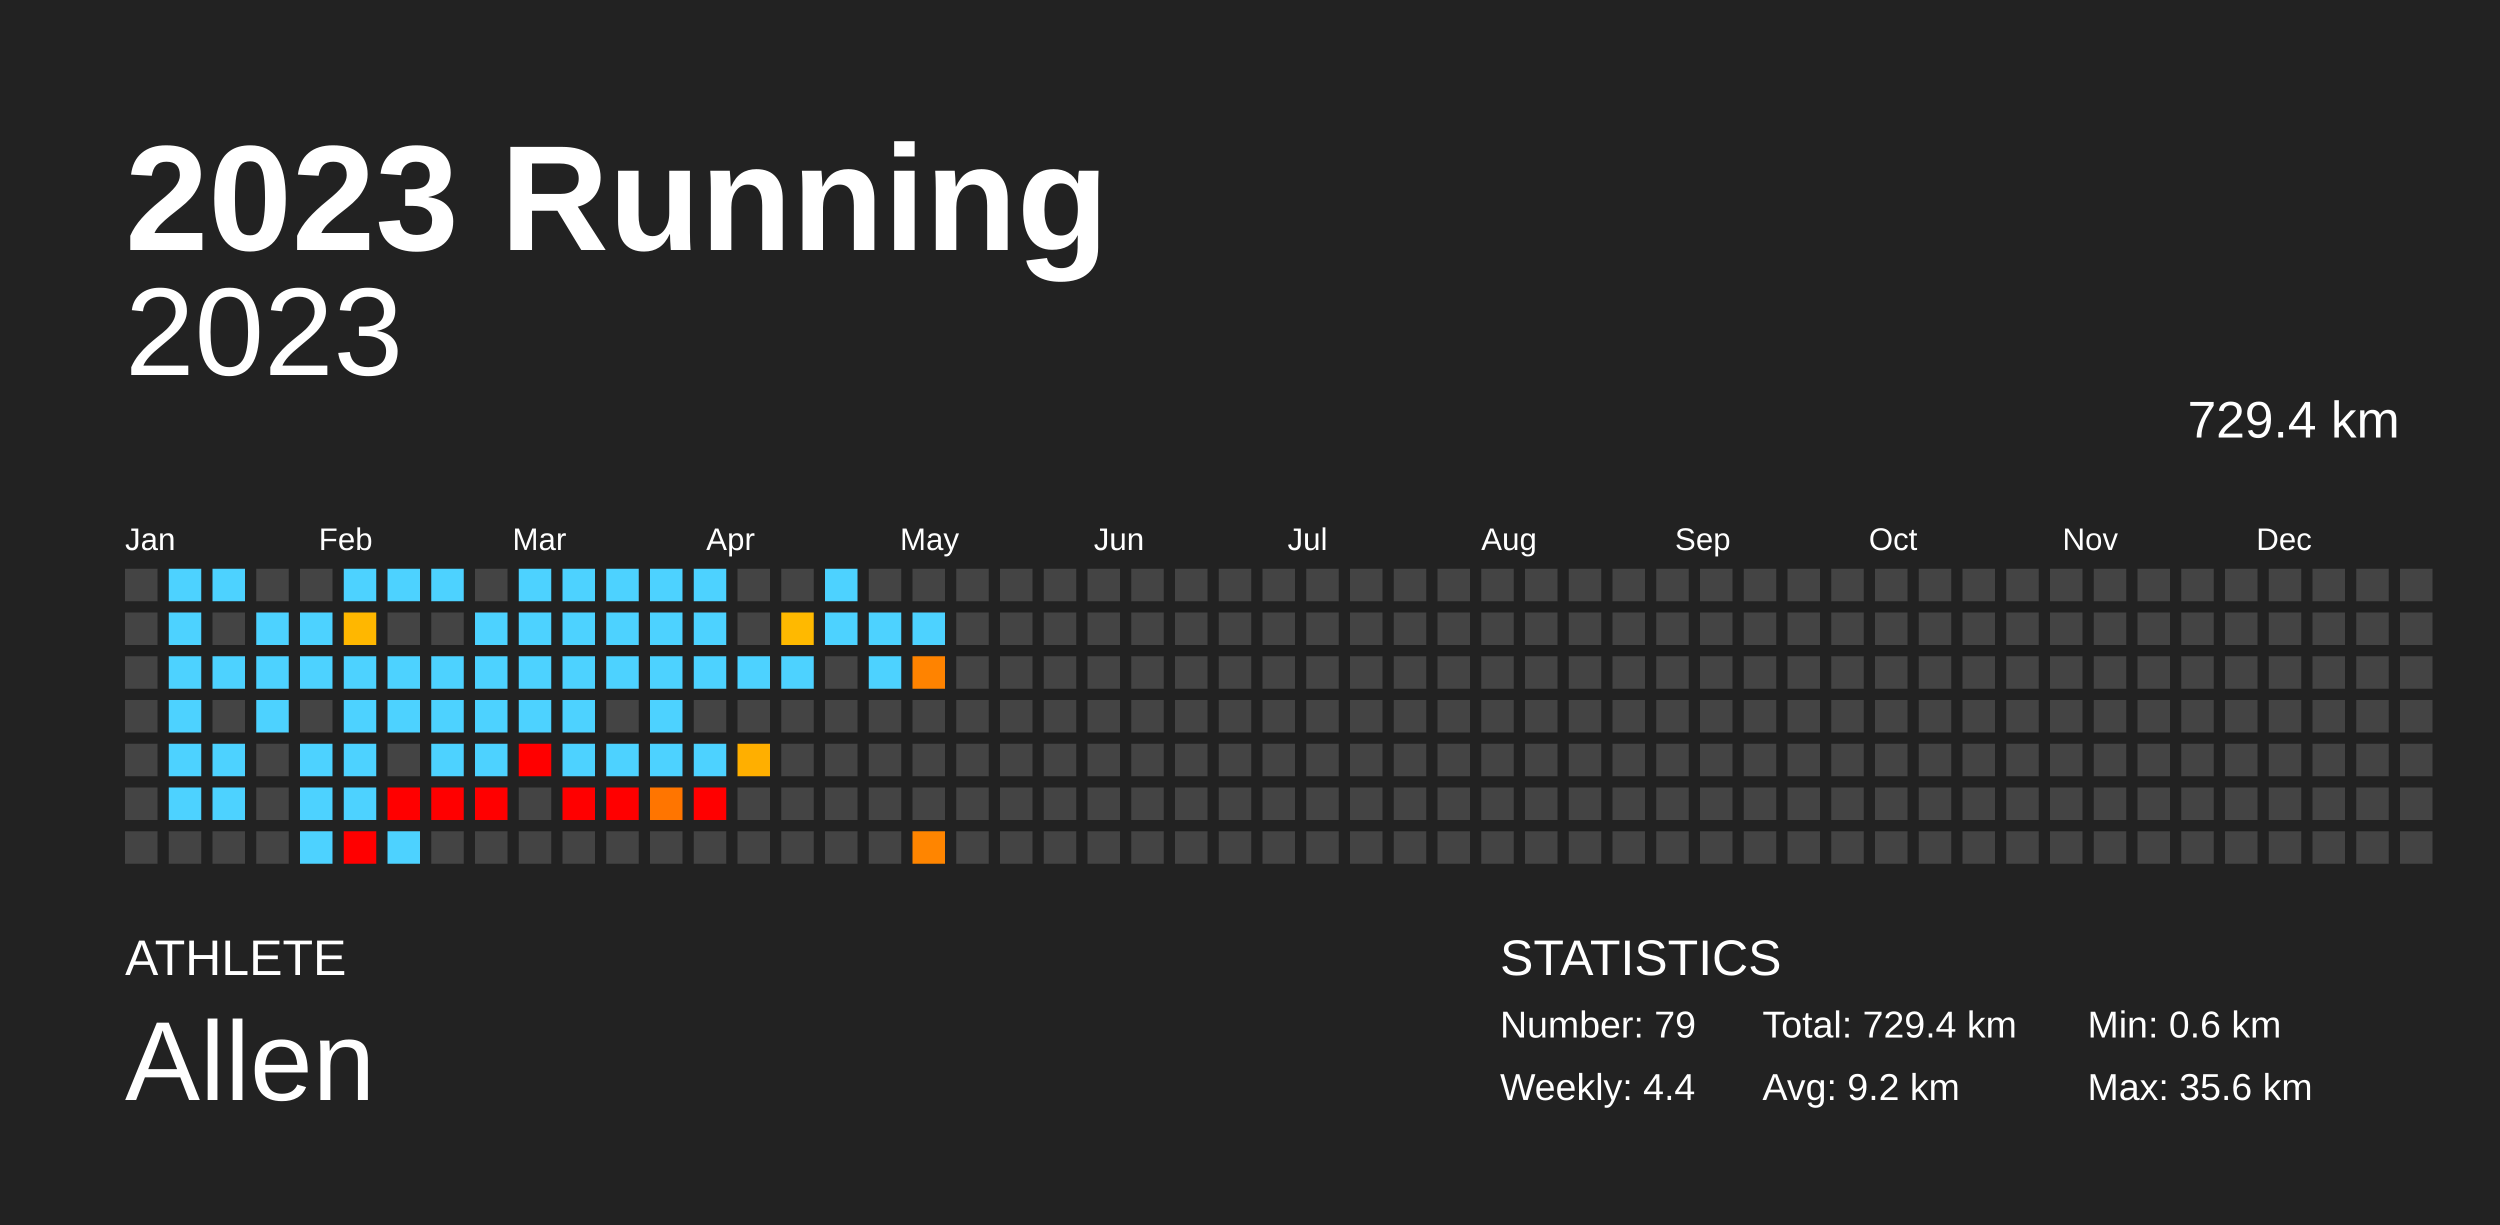
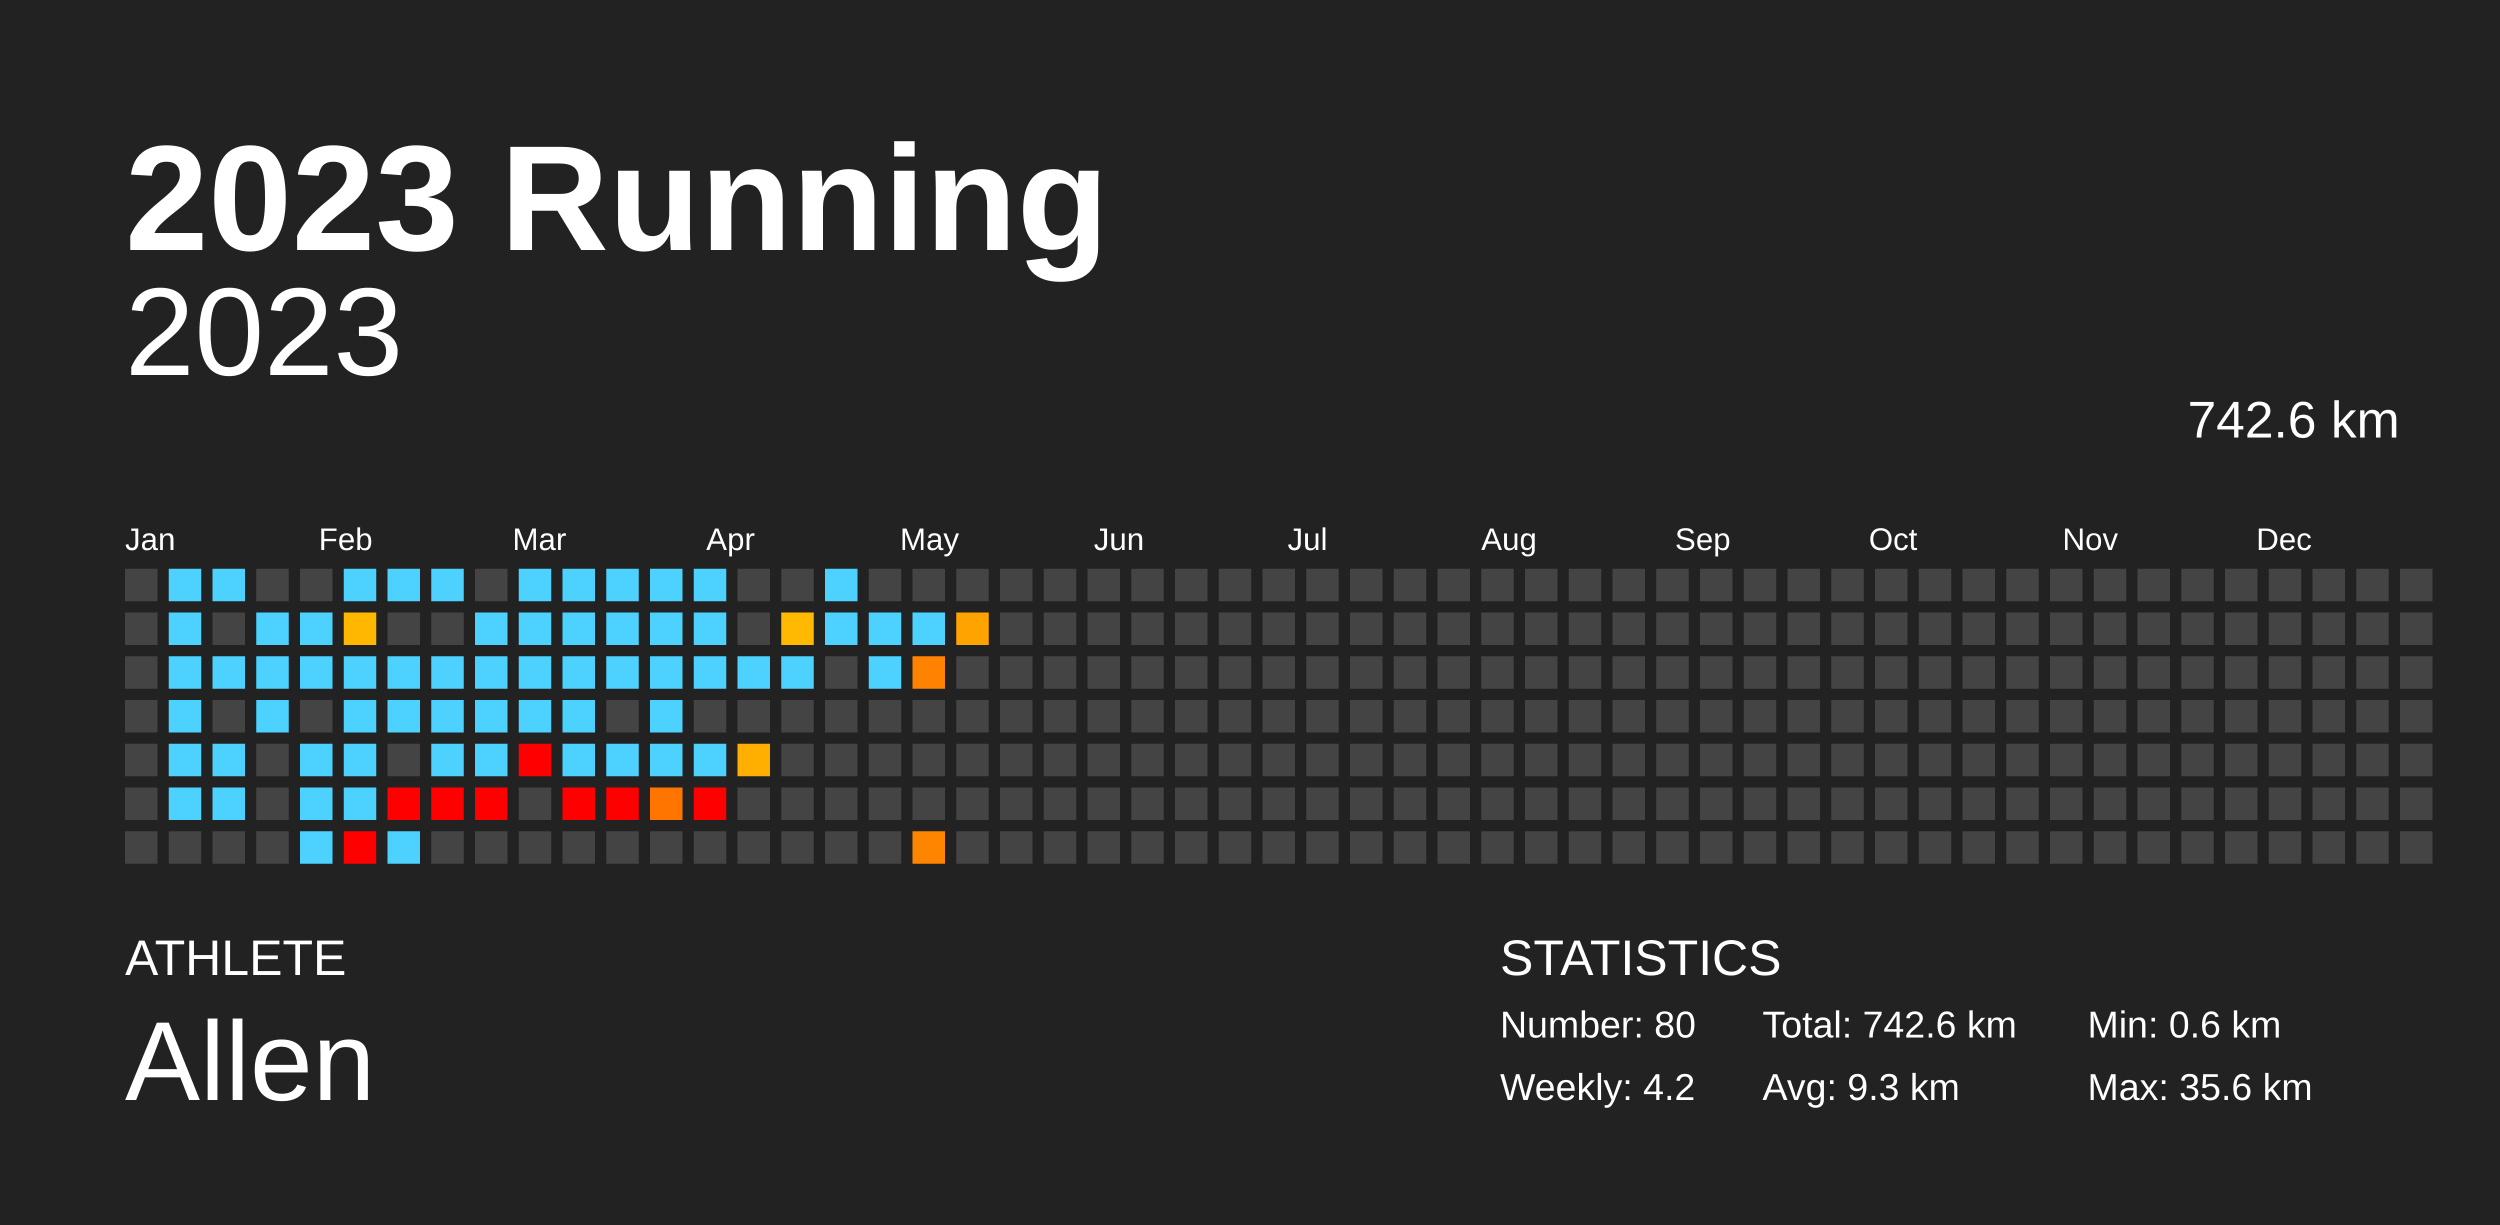
<svg xmlns="http://www.w3.org/2000/svg" baseProfile="full" height="98mm" version="1.1" viewBox="0,0,200,98" width="200mm">
  <defs />
  <rect fill="#222222" height="98" width="200" x="0" y="0" />
  <text fill="#FFFFFF" style="font-size:12px; font-family:Arial; font-weight:bold;" x="10" y="20">2023 Running</text>
  <text fill="#FFFFFF" style="font-size:4px; font-family:Arial" x="10" y="78">ATHLETE</text>
  <text fill="#FFFFFF" style="font-size:9px; font-family:Arial" x="10" y="88">Allen</text>
  <text fill="#FFFFFF" style="font-size:4px; font-family:Arial" x="120" y="78">STATISTICS</text>
-   <text fill="#FFFFFF" style="font-size:3px; font-family:Arial" x="120" y="83">Number: 79</text>
-   <text fill="#FFFFFF" style="font-size:3px; font-family:Arial" x="120" y="88">Weekly: 4.4</text>
-   <text fill="#FFFFFF" style="font-size:3px; font-family:Arial" x="141" y="83">Total: 729.4 km</text>
-   <text fill="#FFFFFF" style="font-size:3px; font-family:Arial" x="141" y="88">Avg: 9.2 km</text>
+   <text fill="#FFFFFF" style="font-size:3px; font-family:Arial" x="120" y="83">Number: 80</text>
+   <text fill="#FFFFFF" style="font-size:3px; font-family:Arial" x="120" y="88">Weekly: 4.2</text>
+   <text fill="#FFFFFF" style="font-size:3px; font-family:Arial" x="141" y="83">Total: 742.6 km</text>
+   <text fill="#FFFFFF" style="font-size:3px; font-family:Arial" x="141" y="88">Avg: 9.3 km</text>
  <text fill="#FFFFFF" style="font-size:3px; font-family:Arial" x="167" y="83">Min: 0.6 km</text>
  <text fill="#FFFFFF" style="font-size:3px; font-family:Arial" x="167" y="88">Max: 35.6 km</text>
  <text alignment-baseline="hanging" fill="#FFFFFF" style="font-size:10.0px; font-family:Arial;" x="10" y="30">2023</text>
-   <text alignment-baseline="hanging" fill="#FFFFFF" style="font-size:4.125px; font-family:Arial;" x="175" y="35">729.4 km</text>
+   <text alignment-baseline="hanging" fill="#FFFFFF" style="font-size:4.125px; font-family:Arial;" x="175" y="35">742.6 km</text>
  <text fill="#FFFFFF" style="font-size:2.5px; font-family:Arial" x="10.0" y="44">Jan</text>
  <text fill="#FFFFFF" style="font-size:2.5px; font-family:Arial" x="25.5" y="44">Feb</text>
  <text fill="#FFFFFF" style="font-size:2.5px; font-family:Arial" x="41.0" y="44">Mar</text>
  <text fill="#FFFFFF" style="font-size:2.5px; font-family:Arial" x="56.5" y="44">Apr</text>
  <text fill="#FFFFFF" style="font-size:2.5px; font-family:Arial" x="72.0" y="44">May</text>
  <text fill="#FFFFFF" style="font-size:2.5px; font-family:Arial" x="87.5" y="44">Jun</text>
  <text fill="#FFFFFF" style="font-size:2.5px; font-family:Arial" x="103.0" y="44">Jul</text>
  <text fill="#FFFFFF" style="font-size:2.5px; font-family:Arial" x="118.5" y="44">Aug</text>
  <text fill="#FFFFFF" style="font-size:2.5px; font-family:Arial" x="134.0" y="44">Sep</text>
  <text fill="#FFFFFF" style="font-size:2.5px; font-family:Arial" x="149.5" y="44">Oct</text>
  <text fill="#FFFFFF" style="font-size:2.5px; font-family:Arial" x="165.0" y="44">Nov</text>
  <text fill="#FFFFFF" style="font-size:2.5px; font-family:Arial" x="180.5" y="44">Dec</text>
  <rect fill="#444444" height="2.6" width="2.6" x="10.0" y="45.5" />
  <rect fill="#444444" height="2.6" width="2.6" x="10.0" y="49.0" />
  <rect fill="#444444" height="2.6" width="2.6" x="10.0" y="52.5" />
  <rect fill="#444444" height="2.6" width="2.6" x="10.0" y="56.0" />
  <rect fill="#444444" height="2.6" width="2.6" x="10.0" y="59.5" />
  <rect fill="#444444" height="2.6" width="2.6" x="10.0" y="63.0" />
  <rect fill="#444444" height="2.6" width="2.6" x="10.0" y="66.5" />
  <rect fill="#4dd2ff" height="2.6" width="2.6" x="13.5" y="45.5" />
  <rect fill="#4dd2ff" height="2.6" width="2.6" x="13.5" y="49.0" />
  <rect fill="#4dd2ff" height="2.6" width="2.6" x="13.5" y="52.5" />
  <rect fill="#4dd2ff" height="2.6" width="2.6" x="13.5" y="56.0" />
  <rect fill="#4dd2ff" height="2.6" width="2.6" x="13.5" y="59.5" />
  <rect fill="#4dd2ff" height="2.6" width="2.6" x="13.5" y="63.0" />
  <rect fill="#444444" height="2.6" width="2.6" x="13.5" y="66.5" />
  <rect fill="#4dd2ff" height="2.6" width="2.6" x="17.0" y="45.5" />
  <rect fill="#444444" height="2.6" width="2.6" x="17.0" y="49.0" />
  <rect fill="#4dd2ff" height="2.6" width="2.6" x="17.0" y="52.5" />
  <rect fill="#444444" height="2.6" width="2.6" x="17.0" y="56.0" />
  <rect fill="#4dd2ff" height="2.6" width="2.6" x="17.0" y="59.5" />
  <rect fill="#4dd2ff" height="2.6" width="2.6" x="17.0" y="63.0" />
  <rect fill="#444444" height="2.6" width="2.6" x="17.0" y="66.5" />
  <rect fill="#444444" height="2.6" width="2.6" x="20.5" y="45.5" />
  <rect fill="#4dd2ff" height="2.6" width="2.6" x="20.5" y="49.0" />
  <rect fill="#4dd2ff" height="2.6" width="2.6" x="20.5" y="52.5" />
  <rect fill="#4dd2ff" height="2.6" width="2.6" x="20.5" y="56.0" />
  <rect fill="#444444" height="2.6" width="2.6" x="20.5" y="59.5" />
  <rect fill="#444444" height="2.6" width="2.6" x="20.5" y="63.0" />
  <rect fill="#444444" height="2.6" width="2.6" x="20.5" y="66.5" />
  <rect fill="#444444" height="2.6" width="2.6" x="24.0" y="45.5" />
  <rect fill="#4dd2ff" height="2.6" width="2.6" x="24.0" y="49.0" />
  <rect fill="#4dd2ff" height="2.6" width="2.6" x="24.0" y="52.5" />
  <rect fill="#444444" height="2.6" width="2.6" x="24.0" y="56.0" />
  <rect fill="#4dd2ff" height="2.6" width="2.6" x="24.0" y="59.5" />
  <rect fill="#4dd2ff" height="2.6" width="2.6" x="24.0" y="63.0" />
  <rect fill="#4dd2ff" height="2.6" width="2.6" x="24.0" y="66.5" />
  <rect fill="#4dd2ff" height="2.6" width="2.6" x="27.5" y="45.5" />
  <rect fill="#ffb700" height="2.6" width="2.6" x="27.5" y="49.0" />
  <rect fill="#4dd2ff" height="2.6" width="2.6" x="27.5" y="52.5" />
  <rect fill="#4dd2ff" height="2.6" width="2.6" x="27.5" y="56.0" />
  <rect fill="#4dd2ff" height="2.6" width="2.6" x="27.5" y="59.5" />
  <rect fill="#4dd2ff" height="2.6" width="2.6" x="27.5" y="63.0" />
  <rect fill="red" height="2.6" width="2.6" x="27.5" y="66.5" />
  <rect fill="#4dd2ff" height="2.6" width="2.6" x="31.0" y="45.5" />
  <rect fill="#444444" height="2.6" width="2.6" x="31.0" y="49.0" />
  <rect fill="#4dd2ff" height="2.6" width="2.6" x="31.0" y="52.5" />
  <rect fill="#4dd2ff" height="2.6" width="2.6" x="31.0" y="56.0" />
  <rect fill="#444444" height="2.6" width="2.6" x="31.0" y="59.5" />
  <rect fill="red" height="2.6" width="2.6" x="31.0" y="63.0" />
  <rect fill="#4dd2ff" height="2.6" width="2.6" x="31.0" y="66.5" />
  <rect fill="#4dd2ff" height="2.6" width="2.6" x="34.5" y="45.5" />
  <rect fill="#444444" height="2.6" width="2.6" x="34.5" y="49.0" />
  <rect fill="#4dd2ff" height="2.6" width="2.6" x="34.5" y="52.5" />
  <rect fill="#4dd2ff" height="2.6" width="2.6" x="34.5" y="56.0" />
  <rect fill="#4dd2ff" height="2.6" width="2.6" x="34.5" y="59.5" />
  <rect fill="red" height="2.6" width="2.6" x="34.5" y="63.0" />
  <rect fill="#444444" height="2.6" width="2.6" x="34.5" y="66.5" />
  <rect fill="#444444" height="2.6" width="2.6" x="38.0" y="45.5" />
  <rect fill="#4dd2ff" height="2.6" width="2.6" x="38.0" y="49.0" />
  <rect fill="#4dd2ff" height="2.6" width="2.6" x="38.0" y="52.5" />
  <rect fill="#4dd2ff" height="2.6" width="2.6" x="38.0" y="56.0" />
  <rect fill="#4dd2ff" height="2.6" width="2.6" x="38.0" y="59.5" />
  <rect fill="red" height="2.6" width="2.6" x="38.0" y="63.0" />
  <rect fill="#444444" height="2.6" width="2.6" x="38.0" y="66.5" />
  <rect fill="#4dd2ff" height="2.6" width="2.6" x="41.5" y="45.5" />
  <rect fill="#4dd2ff" height="2.6" width="2.6" x="41.5" y="49.0" />
  <rect fill="#4dd2ff" height="2.6" width="2.6" x="41.5" y="52.5" />
  <rect fill="#4dd2ff" height="2.6" width="2.6" x="41.5" y="56.0" />
  <rect fill="red" height="2.6" width="2.6" x="41.5" y="59.5" />
  <rect fill="#444444" height="2.6" width="2.6" x="41.5" y="63.0" />
  <rect fill="#444444" height="2.6" width="2.6" x="41.5" y="66.5" />
  <rect fill="#4dd2ff" height="2.6" width="2.6" x="45.0" y="45.5" />
  <rect fill="#4dd2ff" height="2.6" width="2.6" x="45.0" y="49.0" />
  <rect fill="#4dd2ff" height="2.6" width="2.6" x="45.0" y="52.5" />
  <rect fill="#4dd2ff" height="2.6" width="2.6" x="45.0" y="56.0" />
  <rect fill="#4dd2ff" height="2.6" width="2.6" x="45.0" y="59.5" />
  <rect fill="red" height="2.6" width="2.6" x="45.0" y="63.0" />
  <rect fill="#444444" height="2.6" width="2.6" x="45.0" y="66.5" />
  <rect fill="#4dd2ff" height="2.6" width="2.6" x="48.5" y="45.5" />
  <rect fill="#4dd2ff" height="2.6" width="2.6" x="48.5" y="49.0" />
  <rect fill="#4dd2ff" height="2.6" width="2.6" x="48.5" y="52.5" />
  <rect fill="#444444" height="2.6" width="2.6" x="48.5" y="56.0" />
  <rect fill="#4dd2ff" height="2.6" width="2.6" x="48.5" y="59.5" />
  <rect fill="red" height="2.6" width="2.6" x="48.5" y="63.0" />
  <rect fill="#444444" height="2.6" width="2.6" x="48.5" y="66.5" />
  <rect fill="#4dd2ff" height="2.6" width="2.6" x="52.0" y="45.5" />
  <rect fill="#4dd2ff" height="2.6" width="2.6" x="52.0" y="49.0" />
  <rect fill="#4dd2ff" height="2.6" width="2.6" x="52.0" y="52.5" />
  <rect fill="#4dd2ff" height="2.6" width="2.6" x="52.0" y="56.0" />
  <rect fill="#4dd2ff" height="2.6" width="2.6" x="52.0" y="59.5" />
  <rect fill="#ff7500" height="2.6" width="2.6" x="52.0" y="63.0" />
  <rect fill="#444444" height="2.6" width="2.6" x="52.0" y="66.5" />
  <rect fill="#4dd2ff" height="2.6" width="2.6" x="55.5" y="45.5" />
  <rect fill="#4dd2ff" height="2.6" width="2.6" x="55.5" y="49.0" />
  <rect fill="#4dd2ff" height="2.6" width="2.6" x="55.5" y="52.5" />
  <rect fill="#444444" height="2.6" width="2.6" x="55.5" y="56.0" />
  <rect fill="#4dd2ff" height="2.6" width="2.6" x="55.5" y="59.5" />
  <rect fill="red" height="2.6" width="2.6" x="55.5" y="63.0" />
  <rect fill="#444444" height="2.6" width="2.6" x="55.5" y="66.5" />
  <rect fill="#444444" height="2.6" width="2.6" x="59.0" y="45.5" />
  <rect fill="#444444" height="2.6" width="2.6" x="59.0" y="49.0" />
  <rect fill="#4dd2ff" height="2.6" width="2.6" x="59.0" y="52.5" />
  <rect fill="#444444" height="2.6" width="2.6" x="59.0" y="56.0" />
  <rect fill="#ffaf00" height="2.6" width="2.6" x="59.0" y="59.5" />
  <rect fill="#444444" height="2.6" width="2.6" x="59.0" y="63.0" />
  <rect fill="#444444" height="2.6" width="2.6" x="59.0" y="66.5" />
  <rect fill="#444444" height="2.6" width="2.6" x="62.5" y="45.5" />
  <rect fill="#ffb900" height="2.6" width="2.6" x="62.5" y="49.0" />
  <rect fill="#4dd2ff" height="2.6" width="2.6" x="62.5" y="52.5" />
  <rect fill="#444444" height="2.6" width="2.6" x="62.5" y="56.0" />
  <rect fill="#444444" height="2.6" width="2.6" x="62.5" y="59.5" />
  <rect fill="#444444" height="2.6" width="2.6" x="62.5" y="63.0" />
  <rect fill="#444444" height="2.6" width="2.6" x="62.5" y="66.5" />
  <rect fill="#4dd2ff" height="2.6" width="2.6" x="66.0" y="45.5" />
  <rect fill="#4dd2ff" height="2.6" width="2.6" x="66.0" y="49.0" />
  <rect fill="#444444" height="2.6" width="2.6" x="66.0" y="52.5" />
  <rect fill="#444444" height="2.6" width="2.6" x="66.0" y="56.0" />
  <rect fill="#444444" height="2.6" width="2.6" x="66.0" y="59.5" />
  <rect fill="#444444" height="2.6" width="2.6" x="66.0" y="63.0" />
  <rect fill="#444444" height="2.6" width="2.6" x="66.0" y="66.5" />
  <rect fill="#444444" height="2.6" width="2.6" x="69.5" y="45.5" />
  <rect fill="#4dd2ff" height="2.6" width="2.6" x="69.5" y="49.0" />
  <rect fill="#4dd2ff" height="2.6" width="2.6" x="69.5" y="52.5" />
  <rect fill="#444444" height="2.6" width="2.6" x="69.5" y="56.0" />
  <rect fill="#444444" height="2.6" width="2.6" x="69.5" y="59.5" />
  <rect fill="#444444" height="2.6" width="2.6" x="69.5" y="63.0" />
  <rect fill="#444444" height="2.6" width="2.6" x="69.5" y="66.5" />
  <rect fill="#444444" height="2.6" width="2.6" x="73.0" y="45.5" />
  <rect fill="#4dd2ff" height="2.6" width="2.6" x="73.0" y="49.0" />
  <rect fill="#ff8300" height="2.6" width="2.6" x="73.0" y="52.5" />
  <rect fill="#444444" height="2.6" width="2.6" x="73.0" y="56.0" />
  <rect fill="#444444" height="2.6" width="2.6" x="73.0" y="59.5" />
  <rect fill="#444444" height="2.6" width="2.6" x="73.0" y="63.0" />
  <rect fill="#ff8500" height="2.6" width="2.6" x="73.0" y="66.5" />
  <rect fill="#444444" height="2.6" width="2.6" x="76.5" y="45.5" />
-   <rect fill="#444444" height="2.6" width="2.6" x="76.5" y="49.0" />
+   <rect fill="#ffa300" height="2.6" width="2.6" x="76.5" y="49.0" />
  <rect fill="#444444" height="2.6" width="2.6" x="76.5" y="52.5" />
  <rect fill="#444444" height="2.6" width="2.6" x="76.5" y="56.0" />
  <rect fill="#444444" height="2.6" width="2.6" x="76.5" y="59.5" />
  <rect fill="#444444" height="2.6" width="2.6" x="76.5" y="63.0" />
  <rect fill="#444444" height="2.6" width="2.6" x="76.5" y="66.5" />
  <rect fill="#444444" height="2.6" width="2.6" x="80.0" y="45.5" />
  <rect fill="#444444" height="2.6" width="2.6" x="80.0" y="49.0" />
  <rect fill="#444444" height="2.6" width="2.6" x="80.0" y="52.5" />
  <rect fill="#444444" height="2.6" width="2.6" x="80.0" y="56.0" />
  <rect fill="#444444" height="2.6" width="2.6" x="80.0" y="59.5" />
  <rect fill="#444444" height="2.6" width="2.6" x="80.0" y="63.0" />
  <rect fill="#444444" height="2.6" width="2.6" x="80.0" y="66.5" />
  <rect fill="#444444" height="2.6" width="2.6" x="83.5" y="45.5" />
  <rect fill="#444444" height="2.6" width="2.6" x="83.5" y="49.0" />
  <rect fill="#444444" height="2.6" width="2.6" x="83.5" y="52.5" />
  <rect fill="#444444" height="2.6" width="2.6" x="83.5" y="56.0" />
  <rect fill="#444444" height="2.6" width="2.6" x="83.5" y="59.5" />
  <rect fill="#444444" height="2.6" width="2.6" x="83.5" y="63.0" />
  <rect fill="#444444" height="2.6" width="2.6" x="83.5" y="66.5" />
  <rect fill="#444444" height="2.6" width="2.6" x="87.0" y="45.5" />
  <rect fill="#444444" height="2.6" width="2.6" x="87.0" y="49.0" />
  <rect fill="#444444" height="2.6" width="2.6" x="87.0" y="52.5" />
  <rect fill="#444444" height="2.6" width="2.6" x="87.0" y="56.0" />
  <rect fill="#444444" height="2.6" width="2.6" x="87.0" y="59.5" />
  <rect fill="#444444" height="2.6" width="2.6" x="87.0" y="63.0" />
  <rect fill="#444444" height="2.6" width="2.6" x="87.0" y="66.5" />
  <rect fill="#444444" height="2.6" width="2.6" x="90.5" y="45.5" />
  <rect fill="#444444" height="2.6" width="2.6" x="90.5" y="49.0" />
  <rect fill="#444444" height="2.6" width="2.6" x="90.5" y="52.5" />
  <rect fill="#444444" height="2.6" width="2.6" x="90.5" y="56.0" />
  <rect fill="#444444" height="2.6" width="2.6" x="90.5" y="59.5" />
  <rect fill="#444444" height="2.6" width="2.6" x="90.5" y="63.0" />
  <rect fill="#444444" height="2.6" width="2.6" x="90.5" y="66.5" />
  <rect fill="#444444" height="2.6" width="2.6" x="94.0" y="45.5" />
  <rect fill="#444444" height="2.6" width="2.6" x="94.0" y="49.0" />
  <rect fill="#444444" height="2.6" width="2.6" x="94.0" y="52.5" />
  <rect fill="#444444" height="2.6" width="2.6" x="94.0" y="56.0" />
  <rect fill="#444444" height="2.6" width="2.6" x="94.0" y="59.5" />
  <rect fill="#444444" height="2.6" width="2.6" x="94.0" y="63.0" />
  <rect fill="#444444" height="2.6" width="2.6" x="94.0" y="66.5" />
  <rect fill="#444444" height="2.6" width="2.6" x="97.5" y="45.5" />
  <rect fill="#444444" height="2.6" width="2.6" x="97.5" y="49.0" />
  <rect fill="#444444" height="2.6" width="2.6" x="97.5" y="52.5" />
  <rect fill="#444444" height="2.6" width="2.6" x="97.5" y="56.0" />
  <rect fill="#444444" height="2.6" width="2.6" x="97.5" y="59.5" />
  <rect fill="#444444" height="2.6" width="2.6" x="97.5" y="63.0" />
  <rect fill="#444444" height="2.6" width="2.6" x="97.5" y="66.5" />
  <rect fill="#444444" height="2.6" width="2.6" x="101.0" y="45.5" />
  <rect fill="#444444" height="2.6" width="2.6" x="101.0" y="49.0" />
  <rect fill="#444444" height="2.6" width="2.6" x="101.0" y="52.5" />
  <rect fill="#444444" height="2.6" width="2.6" x="101.0" y="56.0" />
  <rect fill="#444444" height="2.6" width="2.6" x="101.0" y="59.5" />
  <rect fill="#444444" height="2.6" width="2.6" x="101.0" y="63.0" />
  <rect fill="#444444" height="2.6" width="2.6" x="101.0" y="66.5" />
  <rect fill="#444444" height="2.6" width="2.6" x="104.5" y="45.5" />
  <rect fill="#444444" height="2.6" width="2.6" x="104.5" y="49.0" />
  <rect fill="#444444" height="2.6" width="2.6" x="104.5" y="52.5" />
  <rect fill="#444444" height="2.6" width="2.6" x="104.5" y="56.0" />
  <rect fill="#444444" height="2.6" width="2.6" x="104.5" y="59.5" />
  <rect fill="#444444" height="2.6" width="2.6" x="104.5" y="63.0" />
  <rect fill="#444444" height="2.6" width="2.6" x="104.5" y="66.5" />
  <rect fill="#444444" height="2.6" width="2.6" x="108.0" y="45.5" />
  <rect fill="#444444" height="2.6" width="2.6" x="108.0" y="49.0" />
  <rect fill="#444444" height="2.6" width="2.6" x="108.0" y="52.5" />
  <rect fill="#444444" height="2.6" width="2.6" x="108.0" y="56.0" />
  <rect fill="#444444" height="2.6" width="2.6" x="108.0" y="59.5" />
  <rect fill="#444444" height="2.6" width="2.6" x="108.0" y="63.0" />
  <rect fill="#444444" height="2.6" width="2.6" x="108.0" y="66.5" />
  <rect fill="#444444" height="2.6" width="2.6" x="111.5" y="45.5" />
  <rect fill="#444444" height="2.6" width="2.6" x="111.5" y="49.0" />
  <rect fill="#444444" height="2.6" width="2.6" x="111.5" y="52.5" />
  <rect fill="#444444" height="2.6" width="2.6" x="111.5" y="56.0" />
  <rect fill="#444444" height="2.6" width="2.6" x="111.5" y="59.5" />
  <rect fill="#444444" height="2.6" width="2.6" x="111.5" y="63.0" />
  <rect fill="#444444" height="2.6" width="2.6" x="111.5" y="66.5" />
  <rect fill="#444444" height="2.6" width="2.6" x="115.0" y="45.5" />
  <rect fill="#444444" height="2.6" width="2.6" x="115.0" y="49.0" />
  <rect fill="#444444" height="2.6" width="2.6" x="115.0" y="52.5" />
  <rect fill="#444444" height="2.6" width="2.6" x="115.0" y="56.0" />
  <rect fill="#444444" height="2.6" width="2.6" x="115.0" y="59.5" />
  <rect fill="#444444" height="2.6" width="2.6" x="115.0" y="63.0" />
  <rect fill="#444444" height="2.6" width="2.6" x="115.0" y="66.5" />
  <rect fill="#444444" height="2.6" width="2.6" x="118.5" y="45.5" />
  <rect fill="#444444" height="2.6" width="2.6" x="118.5" y="49.0" />
  <rect fill="#444444" height="2.6" width="2.6" x="118.5" y="52.5" />
  <rect fill="#444444" height="2.6" width="2.6" x="118.5" y="56.0" />
  <rect fill="#444444" height="2.6" width="2.6" x="118.5" y="59.5" />
  <rect fill="#444444" height="2.6" width="2.6" x="118.5" y="63.0" />
  <rect fill="#444444" height="2.6" width="2.6" x="118.5" y="66.5" />
  <rect fill="#444444" height="2.6" width="2.6" x="122.0" y="45.5" />
  <rect fill="#444444" height="2.6" width="2.6" x="122.0" y="49.0" />
  <rect fill="#444444" height="2.6" width="2.6" x="122.0" y="52.5" />
  <rect fill="#444444" height="2.6" width="2.6" x="122.0" y="56.0" />
  <rect fill="#444444" height="2.6" width="2.6" x="122.0" y="59.5" />
  <rect fill="#444444" height="2.6" width="2.6" x="122.0" y="63.0" />
  <rect fill="#444444" height="2.6" width="2.6" x="122.0" y="66.5" />
  <rect fill="#444444" height="2.6" width="2.6" x="125.5" y="45.5" />
  <rect fill="#444444" height="2.6" width="2.6" x="125.5" y="49.0" />
  <rect fill="#444444" height="2.6" width="2.6" x="125.5" y="52.5" />
  <rect fill="#444444" height="2.6" width="2.6" x="125.5" y="56.0" />
  <rect fill="#444444" height="2.6" width="2.6" x="125.5" y="59.5" />
  <rect fill="#444444" height="2.6" width="2.6" x="125.5" y="63.0" />
  <rect fill="#444444" height="2.6" width="2.6" x="125.5" y="66.5" />
  <rect fill="#444444" height="2.6" width="2.6" x="129.0" y="45.5" />
  <rect fill="#444444" height="2.6" width="2.6" x="129.0" y="49.0" />
  <rect fill="#444444" height="2.6" width="2.6" x="129.0" y="52.5" />
  <rect fill="#444444" height="2.6" width="2.6" x="129.0" y="56.0" />
  <rect fill="#444444" height="2.6" width="2.6" x="129.0" y="59.5" />
  <rect fill="#444444" height="2.6" width="2.6" x="129.0" y="63.0" />
  <rect fill="#444444" height="2.6" width="2.6" x="129.0" y="66.5" />
  <rect fill="#444444" height="2.6" width="2.6" x="132.5" y="45.5" />
  <rect fill="#444444" height="2.6" width="2.6" x="132.5" y="49.0" />
  <rect fill="#444444" height="2.6" width="2.6" x="132.5" y="52.5" />
  <rect fill="#444444" height="2.6" width="2.6" x="132.5" y="56.0" />
  <rect fill="#444444" height="2.6" width="2.6" x="132.5" y="59.5" />
  <rect fill="#444444" height="2.6" width="2.6" x="132.5" y="63.0" />
  <rect fill="#444444" height="2.6" width="2.6" x="132.5" y="66.5" />
  <rect fill="#444444" height="2.6" width="2.6" x="136.0" y="45.5" />
  <rect fill="#444444" height="2.6" width="2.6" x="136.0" y="49.0" />
  <rect fill="#444444" height="2.6" width="2.6" x="136.0" y="52.5" />
  <rect fill="#444444" height="2.6" width="2.6" x="136.0" y="56.0" />
  <rect fill="#444444" height="2.6" width="2.6" x="136.0" y="59.5" />
  <rect fill="#444444" height="2.6" width="2.6" x="136.0" y="63.0" />
  <rect fill="#444444" height="2.6" width="2.6" x="136.0" y="66.5" />
  <rect fill="#444444" height="2.6" width="2.6" x="139.5" y="45.5" />
  <rect fill="#444444" height="2.6" width="2.6" x="139.5" y="49.0" />
  <rect fill="#444444" height="2.6" width="2.6" x="139.5" y="52.5" />
  <rect fill="#444444" height="2.6" width="2.6" x="139.5" y="56.0" />
  <rect fill="#444444" height="2.6" width="2.6" x="139.5" y="59.5" />
  <rect fill="#444444" height="2.6" width="2.6" x="139.5" y="63.0" />
  <rect fill="#444444" height="2.6" width="2.6" x="139.5" y="66.5" />
  <rect fill="#444444" height="2.6" width="2.6" x="143.0" y="45.5" />
  <rect fill="#444444" height="2.6" width="2.6" x="143.0" y="49.0" />
  <rect fill="#444444" height="2.6" width="2.6" x="143.0" y="52.5" />
  <rect fill="#444444" height="2.6" width="2.6" x="143.0" y="56.0" />
  <rect fill="#444444" height="2.6" width="2.6" x="143.0" y="59.5" />
  <rect fill="#444444" height="2.6" width="2.6" x="143.0" y="63.0" />
  <rect fill="#444444" height="2.6" width="2.6" x="143.0" y="66.5" />
  <rect fill="#444444" height="2.6" width="2.6" x="146.5" y="45.5" />
  <rect fill="#444444" height="2.6" width="2.6" x="146.5" y="49.0" />
  <rect fill="#444444" height="2.6" width="2.6" x="146.5" y="52.5" />
  <rect fill="#444444" height="2.6" width="2.6" x="146.5" y="56.0" />
  <rect fill="#444444" height="2.6" width="2.6" x="146.5" y="59.5" />
  <rect fill="#444444" height="2.6" width="2.6" x="146.5" y="63.0" />
  <rect fill="#444444" height="2.6" width="2.6" x="146.5" y="66.5" />
  <rect fill="#444444" height="2.6" width="2.6" x="150.0" y="45.5" />
  <rect fill="#444444" height="2.6" width="2.6" x="150.0" y="49.0" />
  <rect fill="#444444" height="2.6" width="2.6" x="150.0" y="52.5" />
  <rect fill="#444444" height="2.6" width="2.6" x="150.0" y="56.0" />
  <rect fill="#444444" height="2.6" width="2.6" x="150.0" y="59.5" />
  <rect fill="#444444" height="2.6" width="2.6" x="150.0" y="63.0" />
  <rect fill="#444444" height="2.6" width="2.6" x="150.0" y="66.5" />
  <rect fill="#444444" height="2.6" width="2.6" x="153.5" y="45.5" />
  <rect fill="#444444" height="2.6" width="2.6" x="153.5" y="49.0" />
  <rect fill="#444444" height="2.6" width="2.6" x="153.5" y="52.5" />
  <rect fill="#444444" height="2.6" width="2.6" x="153.5" y="56.0" />
  <rect fill="#444444" height="2.6" width="2.6" x="153.5" y="59.5" />
  <rect fill="#444444" height="2.6" width="2.6" x="153.5" y="63.0" />
  <rect fill="#444444" height="2.6" width="2.6" x="153.5" y="66.5" />
  <rect fill="#444444" height="2.6" width="2.6" x="157.0" y="45.5" />
  <rect fill="#444444" height="2.6" width="2.6" x="157.0" y="49.0" />
  <rect fill="#444444" height="2.6" width="2.6" x="157.0" y="52.5" />
  <rect fill="#444444" height="2.6" width="2.6" x="157.0" y="56.0" />
  <rect fill="#444444" height="2.6" width="2.6" x="157.0" y="59.5" />
  <rect fill="#444444" height="2.6" width="2.6" x="157.0" y="63.0" />
  <rect fill="#444444" height="2.6" width="2.6" x="157.0" y="66.5" />
  <rect fill="#444444" height="2.6" width="2.6" x="160.5" y="45.5" />
  <rect fill="#444444" height="2.6" width="2.6" x="160.5" y="49.0" />
  <rect fill="#444444" height="2.6" width="2.6" x="160.5" y="52.5" />
  <rect fill="#444444" height="2.6" width="2.6" x="160.5" y="56.0" />
  <rect fill="#444444" height="2.6" width="2.6" x="160.5" y="59.5" />
  <rect fill="#444444" height="2.6" width="2.6" x="160.5" y="63.0" />
  <rect fill="#444444" height="2.6" width="2.6" x="160.5" y="66.5" />
  <rect fill="#444444" height="2.6" width="2.6" x="164.0" y="45.5" />
  <rect fill="#444444" height="2.6" width="2.6" x="164.0" y="49.0" />
  <rect fill="#444444" height="2.6" width="2.6" x="164.0" y="52.5" />
  <rect fill="#444444" height="2.6" width="2.6" x="164.0" y="56.0" />
  <rect fill="#444444" height="2.6" width="2.6" x="164.0" y="59.5" />
  <rect fill="#444444" height="2.6" width="2.6" x="164.0" y="63.0" />
  <rect fill="#444444" height="2.6" width="2.6" x="164.0" y="66.5" />
  <rect fill="#444444" height="2.6" width="2.6" x="167.5" y="45.5" />
  <rect fill="#444444" height="2.6" width="2.6" x="167.5" y="49.0" />
  <rect fill="#444444" height="2.6" width="2.6" x="167.5" y="52.5" />
  <rect fill="#444444" height="2.6" width="2.6" x="167.5" y="56.0" />
  <rect fill="#444444" height="2.6" width="2.6" x="167.5" y="59.5" />
  <rect fill="#444444" height="2.6" width="2.6" x="167.5" y="63.0" />
  <rect fill="#444444" height="2.6" width="2.6" x="167.5" y="66.5" />
  <rect fill="#444444" height="2.6" width="2.6" x="171.0" y="45.5" />
  <rect fill="#444444" height="2.6" width="2.6" x="171.0" y="49.0" />
  <rect fill="#444444" height="2.6" width="2.6" x="171.0" y="52.5" />
  <rect fill="#444444" height="2.6" width="2.6" x="171.0" y="56.0" />
  <rect fill="#444444" height="2.6" width="2.6" x="171.0" y="59.5" />
  <rect fill="#444444" height="2.6" width="2.6" x="171.0" y="63.0" />
  <rect fill="#444444" height="2.6" width="2.6" x="171.0" y="66.5" />
  <rect fill="#444444" height="2.6" width="2.6" x="174.5" y="45.5" />
  <rect fill="#444444" height="2.6" width="2.6" x="174.5" y="49.0" />
  <rect fill="#444444" height="2.6" width="2.6" x="174.5" y="52.5" />
  <rect fill="#444444" height="2.6" width="2.6" x="174.5" y="56.0" />
  <rect fill="#444444" height="2.6" width="2.6" x="174.5" y="59.5" />
  <rect fill="#444444" height="2.6" width="2.6" x="174.5" y="63.0" />
  <rect fill="#444444" height="2.6" width="2.6" x="174.5" y="66.5" />
  <rect fill="#444444" height="2.6" width="2.6" x="178.0" y="45.5" />
  <rect fill="#444444" height="2.6" width="2.6" x="178.0" y="49.0" />
  <rect fill="#444444" height="2.6" width="2.6" x="178.0" y="52.5" />
  <rect fill="#444444" height="2.6" width="2.6" x="178.0" y="56.0" />
  <rect fill="#444444" height="2.6" width="2.6" x="178.0" y="59.5" />
  <rect fill="#444444" height="2.6" width="2.6" x="178.0" y="63.0" />
  <rect fill="#444444" height="2.6" width="2.6" x="178.0" y="66.5" />
  <rect fill="#444444" height="2.6" width="2.6" x="181.5" y="45.5" />
  <rect fill="#444444" height="2.6" width="2.6" x="181.5" y="49.0" />
  <rect fill="#444444" height="2.6" width="2.6" x="181.5" y="52.5" />
  <rect fill="#444444" height="2.6" width="2.6" x="181.5" y="56.0" />
  <rect fill="#444444" height="2.6" width="2.6" x="181.5" y="59.5" />
  <rect fill="#444444" height="2.6" width="2.6" x="181.5" y="63.0" />
  <rect fill="#444444" height="2.6" width="2.6" x="181.5" y="66.5" />
  <rect fill="#444444" height="2.6" width="2.6" x="185.0" y="45.5" />
  <rect fill="#444444" height="2.6" width="2.6" x="185.0" y="49.0" />
  <rect fill="#444444" height="2.6" width="2.6" x="185.0" y="52.5" />
  <rect fill="#444444" height="2.6" width="2.6" x="185.0" y="56.0" />
  <rect fill="#444444" height="2.6" width="2.6" x="185.0" y="59.5" />
  <rect fill="#444444" height="2.6" width="2.6" x="185.0" y="63.0" />
  <rect fill="#444444" height="2.6" width="2.6" x="185.0" y="66.5" />
  <rect fill="#444444" height="2.6" width="2.6" x="188.5" y="45.5" />
  <rect fill="#444444" height="2.6" width="2.6" x="188.5" y="49.0" />
  <rect fill="#444444" height="2.6" width="2.6" x="188.5" y="52.5" />
  <rect fill="#444444" height="2.6" width="2.6" x="188.5" y="56.0" />
  <rect fill="#444444" height="2.6" width="2.6" x="188.5" y="59.5" />
  <rect fill="#444444" height="2.6" width="2.6" x="188.5" y="63.0" />
  <rect fill="#444444" height="2.6" width="2.6" x="188.5" y="66.5" />
  <rect fill="#444444" height="2.6" width="2.6" x="192.0" y="45.5" />
  <rect fill="#444444" height="2.6" width="2.6" x="192.0" y="49.0" />
  <rect fill="#444444" height="2.6" width="2.6" x="192.0" y="52.5" />
  <rect fill="#444444" height="2.6" width="2.6" x="192.0" y="56.0" />
  <rect fill="#444444" height="2.6" width="2.6" x="192.0" y="59.5" />
  <rect fill="#444444" height="2.6" width="2.6" x="192.0" y="63.0" />
  <rect fill="#444444" height="2.6" width="2.6" x="192.0" y="66.5" />
</svg>
